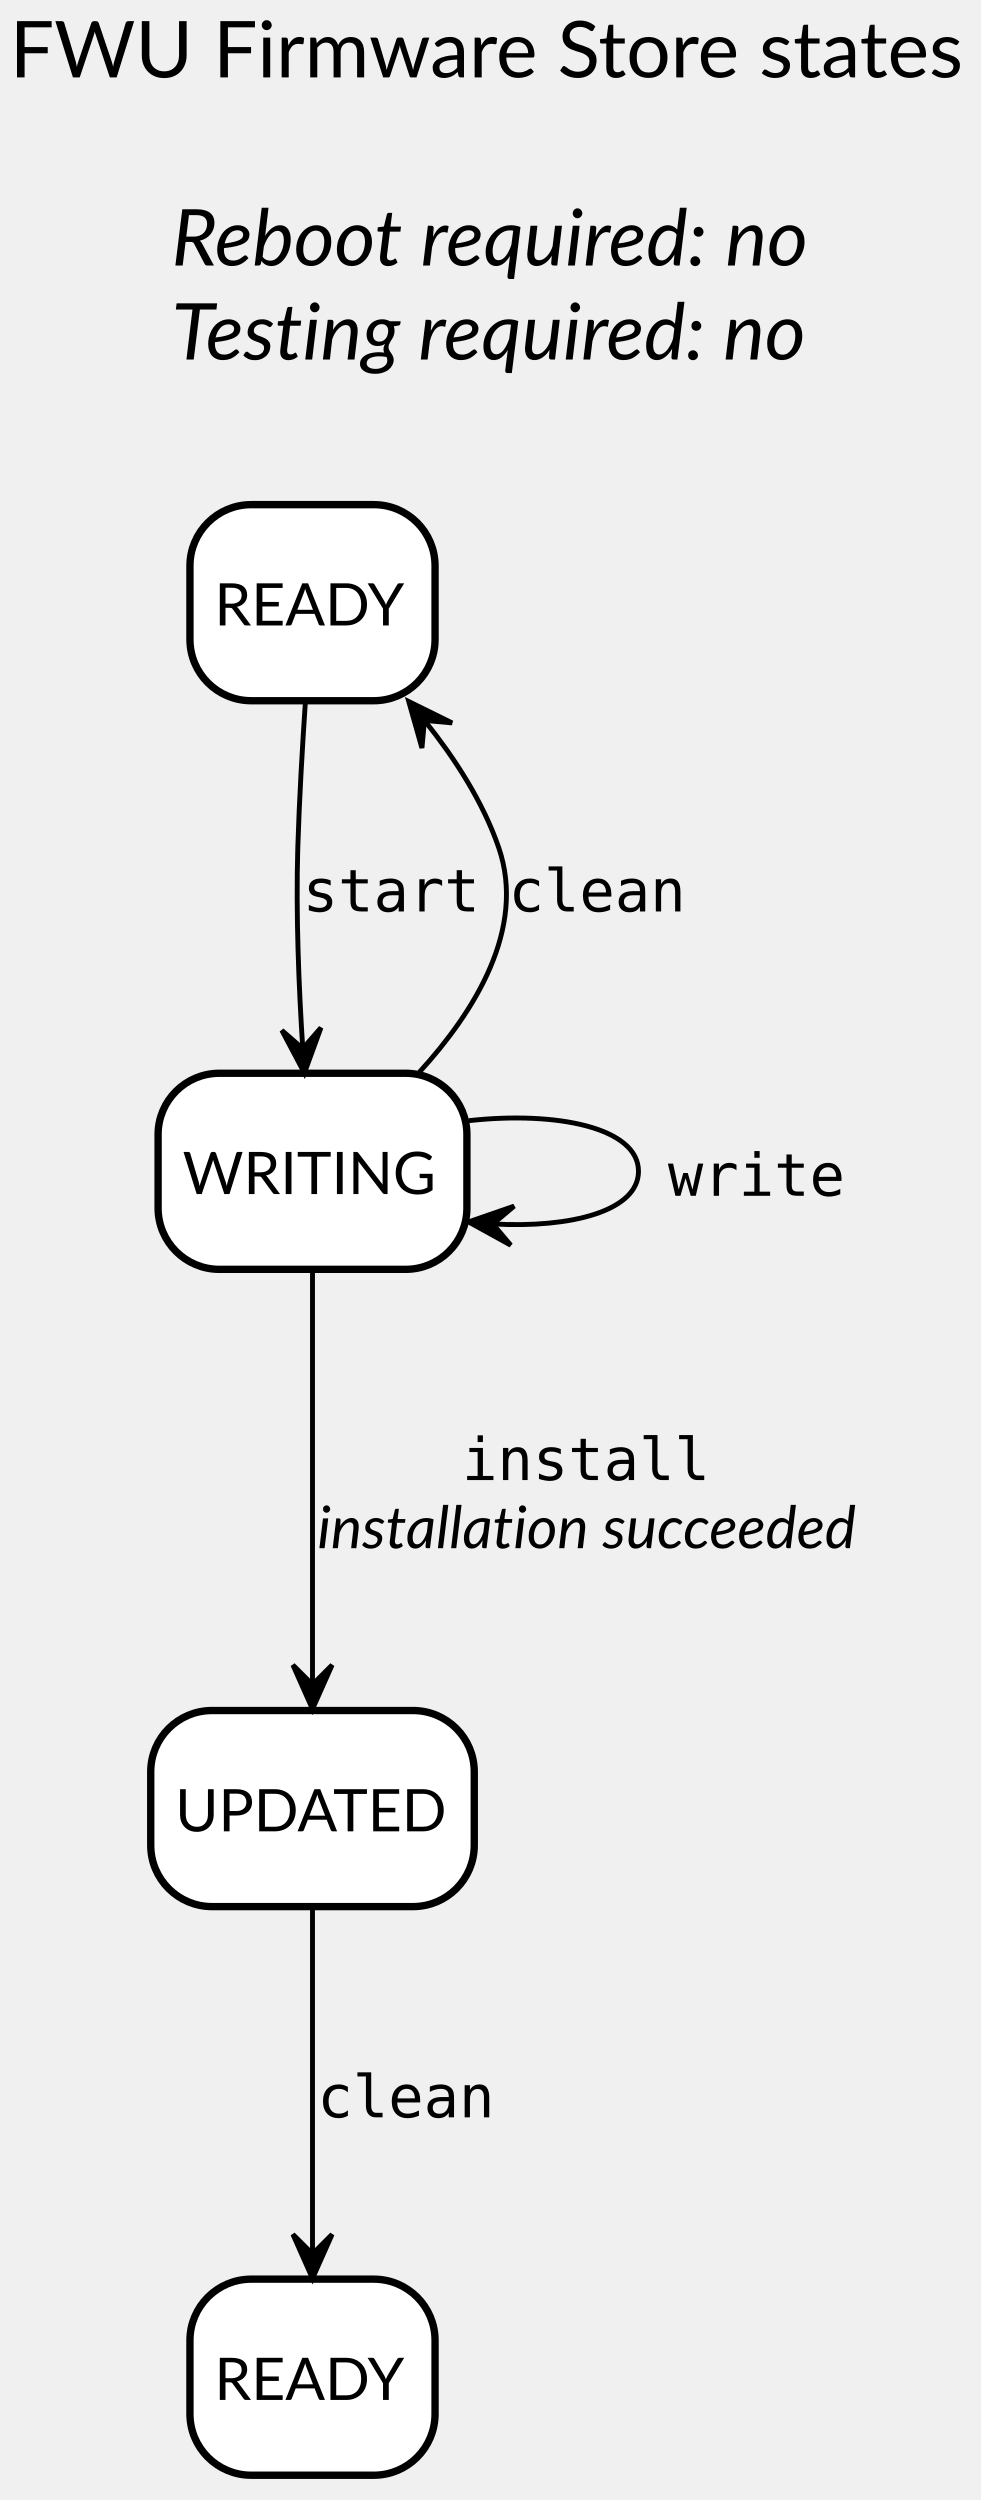
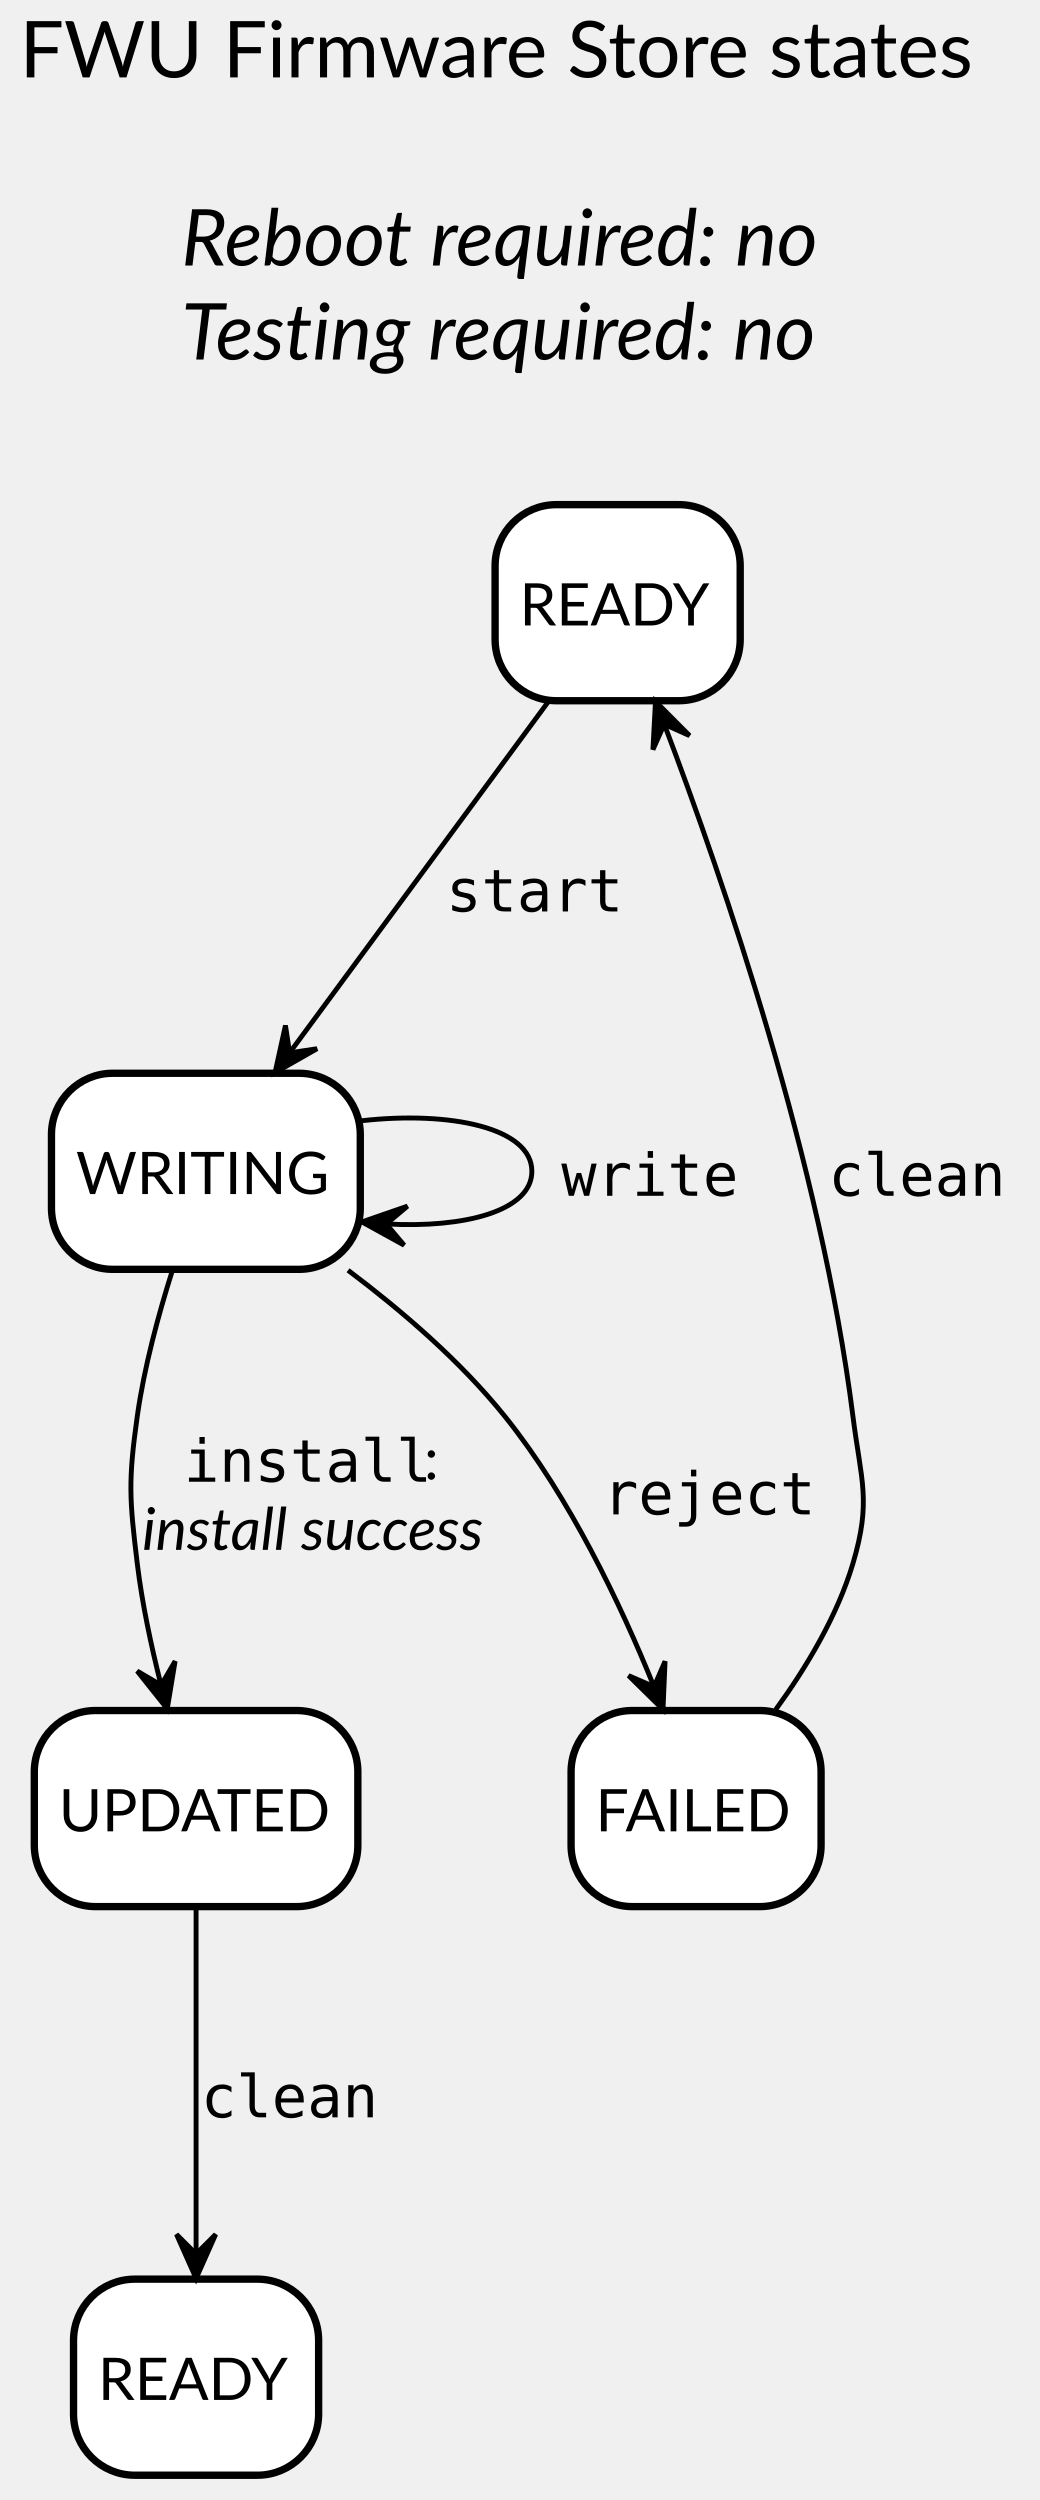
- <svg xmlns="http://www.w3.org/2000/svg" contentScriptType="application/ecmascript" contentStyleType="text/css" height="510px" preserveAspectRatio="none" style="width:200px;height:510px;background:#FFFFFF;" version="1.1" viewBox="0 0 200 510" width="200px" zoomAndPan="magnify">
+ <svg xmlns="http://www.w3.org/2000/svg" contentScriptType="application/ecmascript" contentStyleType="text/css" height="510px" preserveAspectRatio="none" style="width:212px;height:510px;background:#FFFFFF;" version="1.1" viewBox="0 0 212 510" width="212px" zoomAndPan="magnify">
  <defs />
  <g>
-     <text fill="#000000" font-family="Lato" font-size="16" lengthAdjust="spacing" textLength="191" x="2" y="15.783">FWU Firmware Store states</text>
-     <text fill="#000000" font-family="Lato" font-size="16" lengthAdjust="spacing" textLength="0" x="99" y="34.973" />
-     <text fill="#000000" font-family="Lato" font-size="16" font-style="italic" lengthAdjust="spacing" textLength="125" x="35" y="54.162">Reboot required: no</text>
-     <text fill="#000000" font-family="Lato" font-size="16" font-style="italic" lengthAdjust="spacing" textLength="125" x="35" y="73.352">Testing required: no</text>
-     <text fill="#000000" font-family="Lato" font-size="16" lengthAdjust="spacing" textLength="0" x="99" y="92.541" />
-     <rect fill="#FFFFFF" height="40" rx="12.5" ry="12.5" style="stroke:#000000;stroke-width:1.5;" width="50" x="38.75" y="102.947" />
-     <text fill="#000000" font-family="Lato" font-size="12" lengthAdjust="spacing" textLength="40" x="43.75" y="127.589">READY</text>
-     <rect fill="#FFFFFF" height="40" rx="12.5" ry="12.5" style="stroke:#000000;stroke-width:1.5;" width="63" x="32.25" y="218.947" />
-     <text fill="#000000" font-family="Lato" font-size="12" lengthAdjust="spacing" textLength="53" x="37.25" y="243.589">WRITING</text>
-     <rect fill="#FFFFFF" height="40" rx="12.5" ry="12.5" style="stroke:#000000;stroke-width:1.5;" width="66" x="30.75" y="348.947" />
-     <text fill="#000000" font-family="Lato" font-size="12" lengthAdjust="spacing" textLength="56" x="35.75" y="373.589">UPDATED</text>
-     <rect fill="#FFFFFF" height="40" rx="12.5" ry="12.5" style="stroke:#000000;stroke-width:1.5;" width="50" x="38.75" y="464.947" />
-     <text fill="#000000" font-family="Lato" font-size="12" lengthAdjust="spacing" textLength="40" x="43.75" y="489.589">READY</text>
-     <path d="M62.31,143.017 C61.7,152.077 61.05,163.067 60.75,172.947 C60.34,186.487 60.97,201.597 61.76,213.837 " fill="none" id="Start-to-Staging" style="stroke:#000000;stroke-width:1.0;" />
-     <polygon fill="#000000" points="62.1,218.897,65.475,209.645,61.758,213.909,57.494,210.192,62.1,218.897" style="stroke:#000000;stroke-width:1.0;" />
-     <text fill="#000000" font-family="Consolas" font-size="12" lengthAdjust="spacing" textLength="35" x="61.75" y="185.935">start</text>
-     <path d="M85.54,218.737 C96.9,206.297 107.38,189.397 101.75,172.947 C98.57,163.667 92.84,154.787 86.78,147.197 " fill="none" id="Staging-to-Start" style="stroke:#000000;stroke-width:1.0;" />
-     <polygon fill="#000000" points="83.39,143.117,86.075,152.593,86.59,146.959,92.223,147.474,83.39,143.117" style="stroke:#000000;stroke-width:1.0;" />
-     <text fill="#000000" font-family="Consolas" font-size="12" lengthAdjust="spacing" textLength="35" x="103.75" y="185.935">clean</text>
-     <path d="M95.57,228.627 C113.58,226.617 130.25,230.057 130.25,238.947 C130.25,247.007 116.56,250.587 100.58,249.687 " fill="none" id="Staging-to-Staging" style="stroke:#000000;stroke-width:1.0;" />
-     <polygon fill="#000000" points="95.57,249.267,104.194,254.023,100.552,249.696,104.879,246.053,95.57,249.267" style="stroke:#000000;stroke-width:1.0;" />
-     <text fill="#000000" font-family="Consolas" font-size="12" lengthAdjust="spacing" textLength="35" x="136.25" y="243.935">write</text>
-     <path d="M63.75,259.107 C63.75,281.637 63.75,319.057 63.75,343.617 " fill="none" id="Staging-to-Updated" style="stroke:#000000;stroke-width:1.0;" />
-     <polygon fill="#000000" points="63.75,348.657,67.75,339.657,63.75,343.657,59.75,339.657,63.75,348.657" style="stroke:#000000;stroke-width:1.0;" />
-     <text fill="#000000" font-family="Consolas" font-size="12" lengthAdjust="spacing" textLength="49" x="94.25" y="301.935">install</text>
-     <text fill="#000000" font-family="Lato" font-size="12" font-style="italic" lengthAdjust="spacing" textLength="108" x="64.75" y="315.836">installation succeeded</text>
-     <path d="M63.75,389.027 C63.75,408.427 63.75,438.557 63.75,459.647 " fill="none" id="Updated-to-End" style="stroke:#000000;stroke-width:1.0;" />
-     <polygon fill="#000000" points="63.75,464.807,67.75,455.807,63.75,459.807,59.75,455.807,63.75,464.807" style="stroke:#000000;stroke-width:1.0;" />
-     <text fill="#000000" font-family="Consolas" font-size="12" lengthAdjust="spacing" textLength="35" x="64.75" y="431.935">clean</text>
+     <text fill="#000000" font-family="Lato" font-size="16" lengthAdjust="spacing" textLength="191" x="4" y="15.783">FWU Firmware Store states</text>
+     <text fill="#000000" font-family="Lato" font-size="16" lengthAdjust="spacing" textLength="0" x="101" y="34.973" />
+     <text fill="#000000" font-family="Lato" font-size="16" font-style="italic" lengthAdjust="spacing" textLength="125" x="37" y="54.162">Reboot required: no</text>
+     <text fill="#000000" font-family="Lato" font-size="16" font-style="italic" lengthAdjust="spacing" textLength="125" x="37" y="73.352">Testing required: no</text>
+     <text fill="#000000" font-family="Lato" font-size="16" lengthAdjust="spacing" textLength="0" x="101" y="92.541" />
+     <rect fill="#FFFFFF" height="40" rx="12.5" ry="12.5" style="stroke:#000000;stroke-width:1.5;" width="50" x="101" y="102.947" />
+     <text fill="#000000" font-family="Lato" font-size="12" lengthAdjust="spacing" textLength="40" x="106" y="127.589">READY</text>
+     <rect fill="#FFFFFF" height="40" rx="12.5" ry="12.5" style="stroke:#000000;stroke-width:1.5;" width="63" x="10.5" y="218.947" />
+     <text fill="#000000" font-family="Lato" font-size="12" lengthAdjust="spacing" textLength="53" x="15.5" y="243.589">WRITING</text>
+     <rect fill="#FFFFFF" height="40" rx="12.5" ry="12.5" style="stroke:#000000;stroke-width:1.5;" width="51" x="116.5" y="348.947" />
+     <text fill="#000000" font-family="Lato" font-size="12" lengthAdjust="spacing" textLength="41" x="121.5" y="373.589">FAILED</text>
+     <rect fill="#FFFFFF" height="40" rx="12.5" ry="12.5" style="stroke:#000000;stroke-width:1.5;" width="66" x="7" y="348.947" />
+     <text fill="#000000" font-family="Lato" font-size="12" lengthAdjust="spacing" textLength="56" x="12" y="373.589">UPDATED</text>
+     <rect fill="#FFFFFF" height="40" rx="12.5" ry="12.5" style="stroke:#000000;stroke-width:1.5;" width="50" x="15" y="464.947" />
+     <text fill="#000000" font-family="Lato" font-size="12" lengthAdjust="spacing" textLength="40" x="20" y="489.589">READY</text>
+     <path d="M111.94,143.027 C97.4,162.757 74.69,193.577 59.12,214.707 " fill="none" id="Start-to-Staging" style="stroke:#000000;stroke-width:1.0;" />
+     <polygon fill="#000000" points="56.11,218.807,64.671,213.939,59.078,214.783,58.233,209.19,56.11,218.807" style="stroke:#000000;stroke-width:1.0;" />
+     <text fill="#000000" font-family="Consolas" font-size="12" lengthAdjust="spacing" textLength="35" x="91" y="185.935">start</text>
+     <path d="M73.82,228.627 C91.83,226.617 108.5,230.057 108.5,238.947 C108.5,247.007 94.81,250.587 78.83,249.687 " fill="none" id="Staging-to-Staging" style="stroke:#000000;stroke-width:1.0;" />
+     <polygon fill="#000000" points="73.82,249.267,82.444,254.023,78.802,249.696,83.129,246.053,73.82,249.267" style="stroke:#000000;stroke-width:1.0;" />
+     <text fill="#000000" font-family="Consolas" font-size="12" lengthAdjust="spacing" textLength="35" x="114.5" y="243.935">write</text>
+     <path d="M71,259.137 C81.98,267.387 93.99,277.717 103,288.947 C116.27,305.487 126.61,327.287 133.3,343.797 " fill="none" id="Staging-to-Failed" style="stroke:#000000;stroke-width:1.0;" />
+     <polygon fill="#000000" points="135.25,348.737,135.674,338.897,133.418,344.085,128.23,341.829,135.25,348.737" style="stroke:#000000;stroke-width:1.0;" />
+     <text fill="#000000" font-family="Consolas" font-size="12" lengthAdjust="spacing" textLength="42" x="123" y="308.935">reject</text>
+     <path d="M35.15,259.227 C32.33,268.147 29.4,278.957 28,288.947 C26.15,302.147 26.4,305.707 28,318.947 C28.97,326.997 30.81,335.637 32.76,343.387 " fill="none" id="Staging-to-Updated" style="stroke:#000000;stroke-width:1.0;" />
+     <polygon fill="#000000" points="34.12,348.597,35.723,338.88,32.86,343.759,27.981,340.895,34.12,348.597" style="stroke:#000000;stroke-width:1.0;" />
+     <text fill="#000000" font-family="Consolas" font-size="12" lengthAdjust="spacing" textLength="49" x="37.5" y="302.277">install</text>
+     <text fill="#000000" font-family="Lato" font-size="12" lengthAdjust="spacing" textLength="3" x="86.5" y="301.785">:</text>
+     <text fill="#000000" font-family="Lato" font-size="12" font-style="italic" lengthAdjust="spacing" textLength="69" x="29" y="316.177">install success</text>
+     <path d="M135.58,147.937 C147.61,179.607 167.48,237.397 174,288.947 C175.67,302.177 177.8,306.167 174,318.947 C170.81,329.657 164.46,340.217 158.24,348.767 " fill="none" id="Start-backto-Failed" style="stroke:#000000;stroke-width:1.0;" />
+     <polygon fill="#000000" points="133.72,143.087,133.197,152.922,135.505,147.758,140.67,150.066,133.72,143.087" style="stroke:#000000;stroke-width:1.0;" />
+     <text fill="#000000" font-family="Consolas" font-size="12" lengthAdjust="spacing" textLength="35" x="169" y="243.935">clean</text>
+     <path d="M40,389.027 C40,408.427 40,438.557 40,459.647 " fill="none" id="Updated-to-End" style="stroke:#000000;stroke-width:1.0;" />
+     <polygon fill="#000000" points="40,464.807,44,455.807,40,459.807,36,455.807,40,464.807" style="stroke:#000000;stroke-width:1.0;" />
+     <text fill="#000000" font-family="Consolas" font-size="12" lengthAdjust="spacing" textLength="35" x="41" y="431.935">clean</text>
  </g>
</svg>
